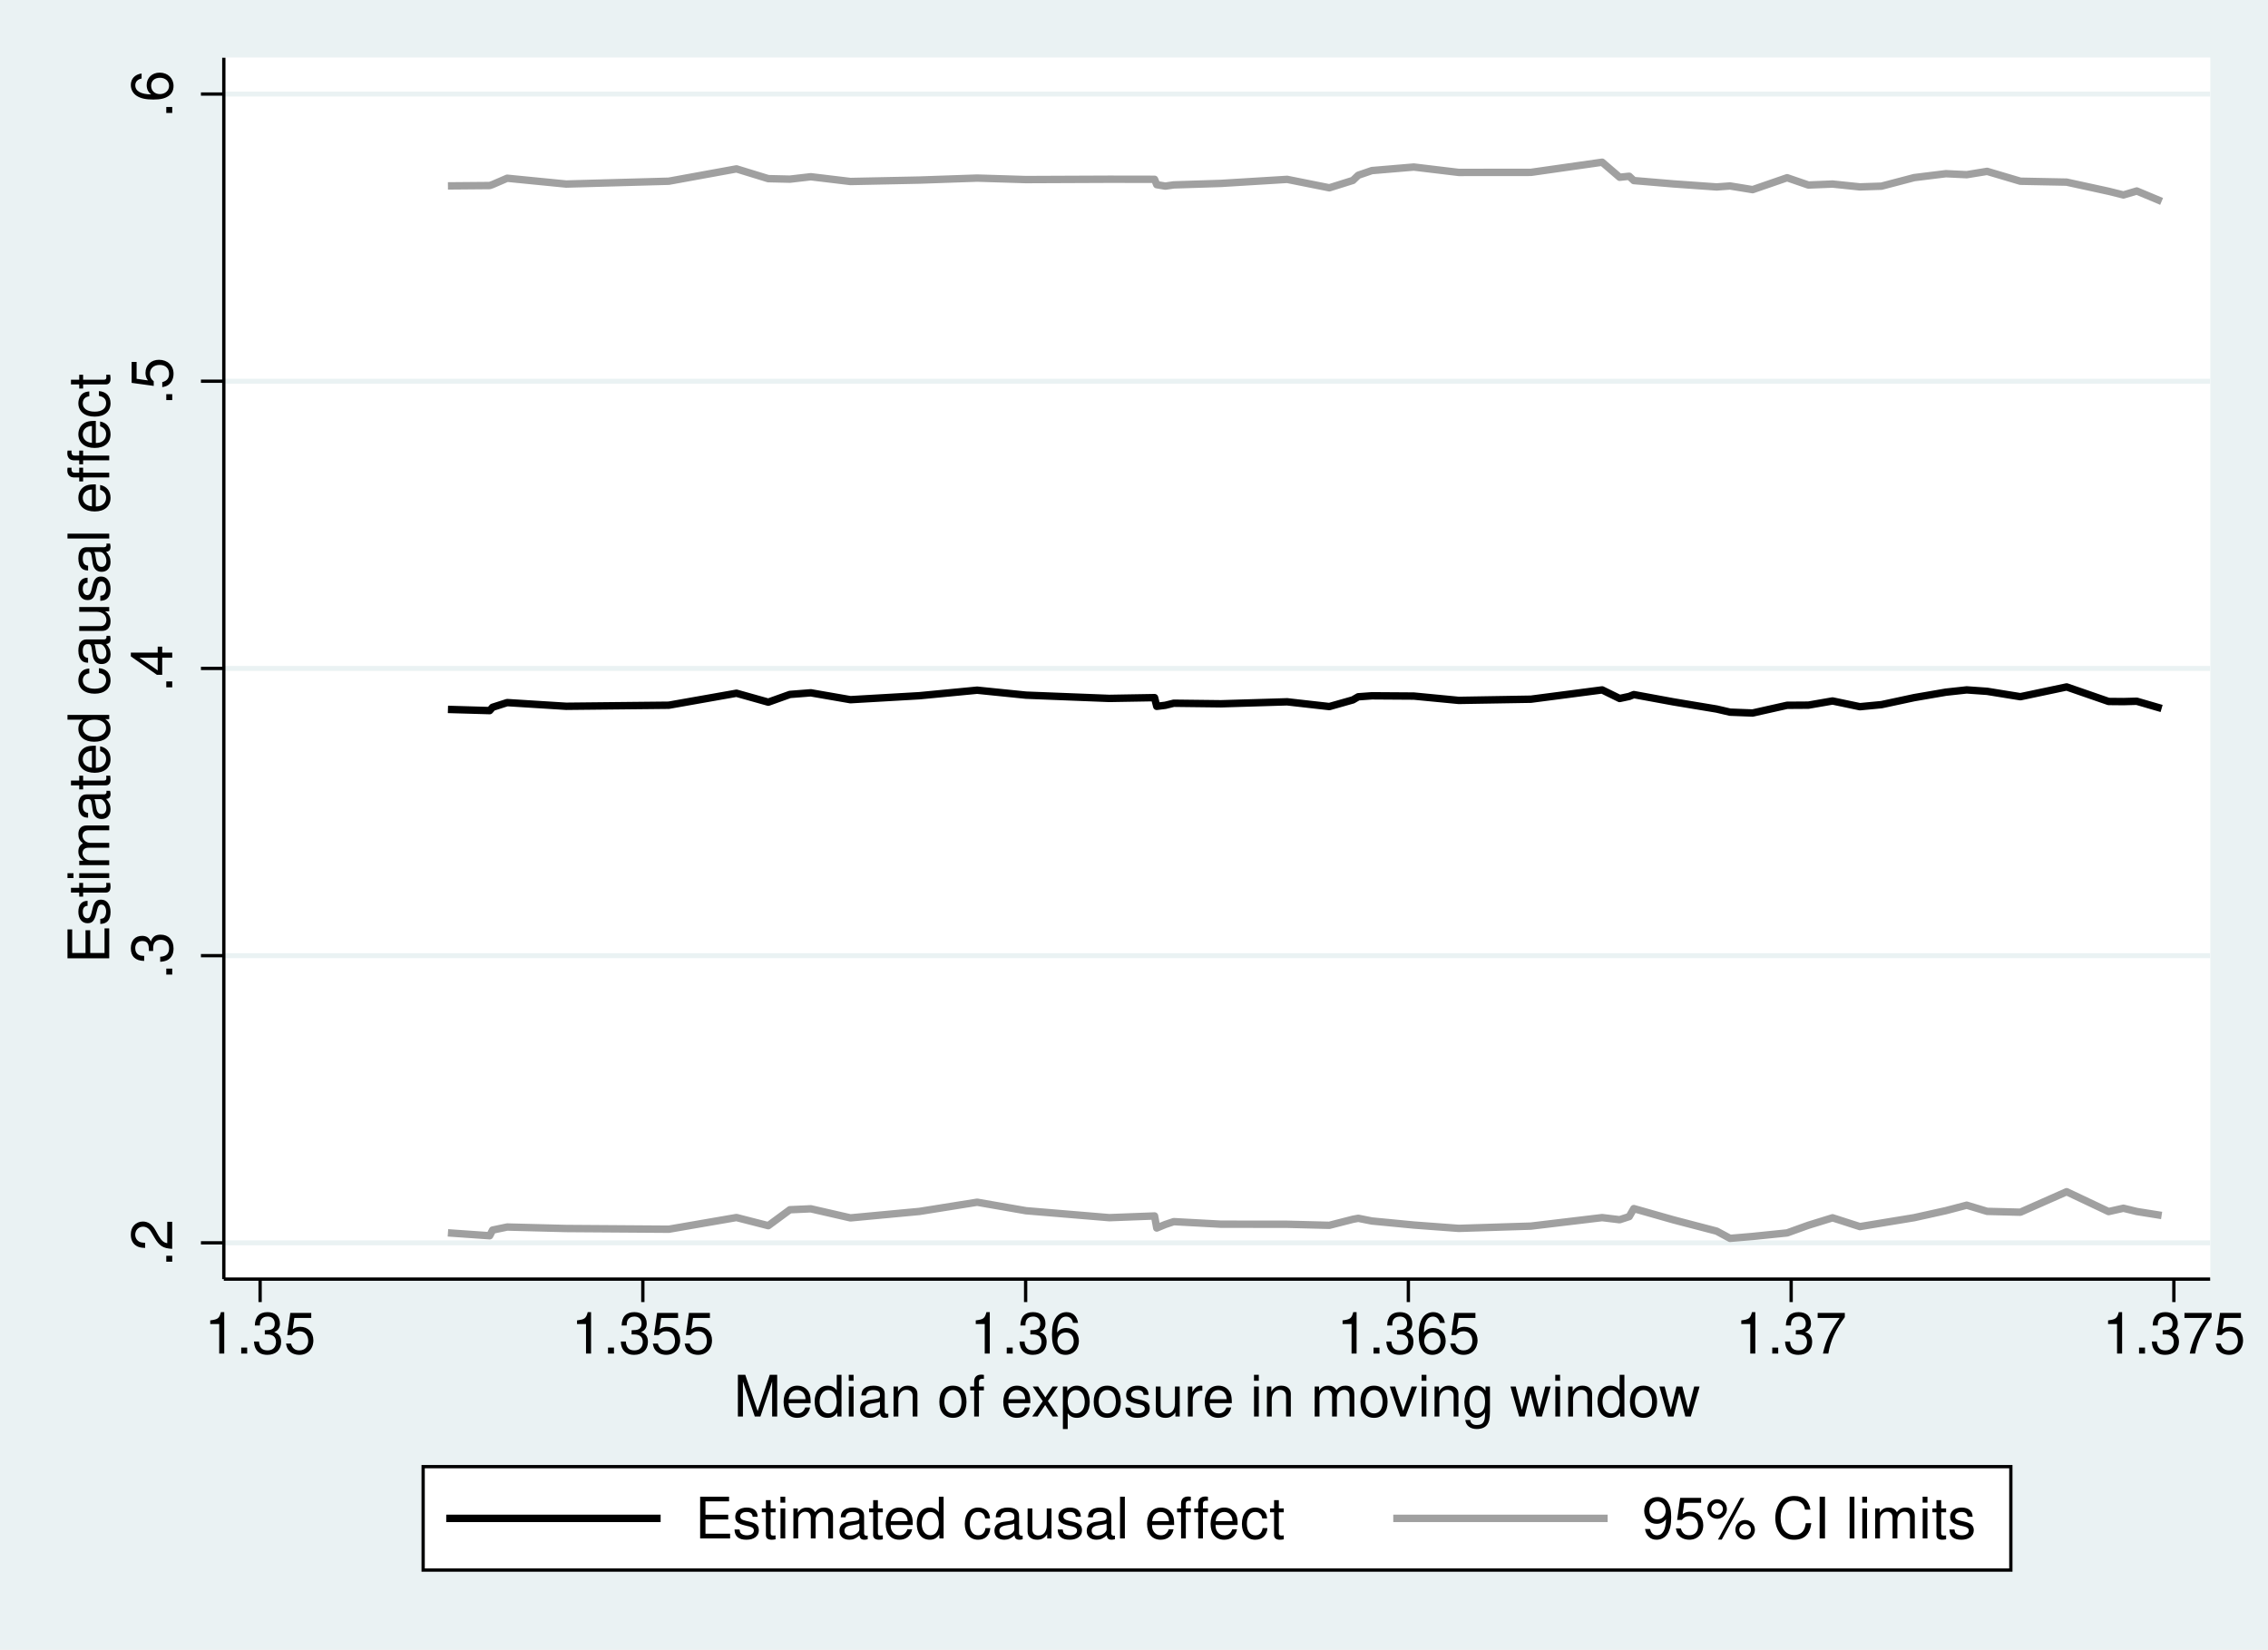
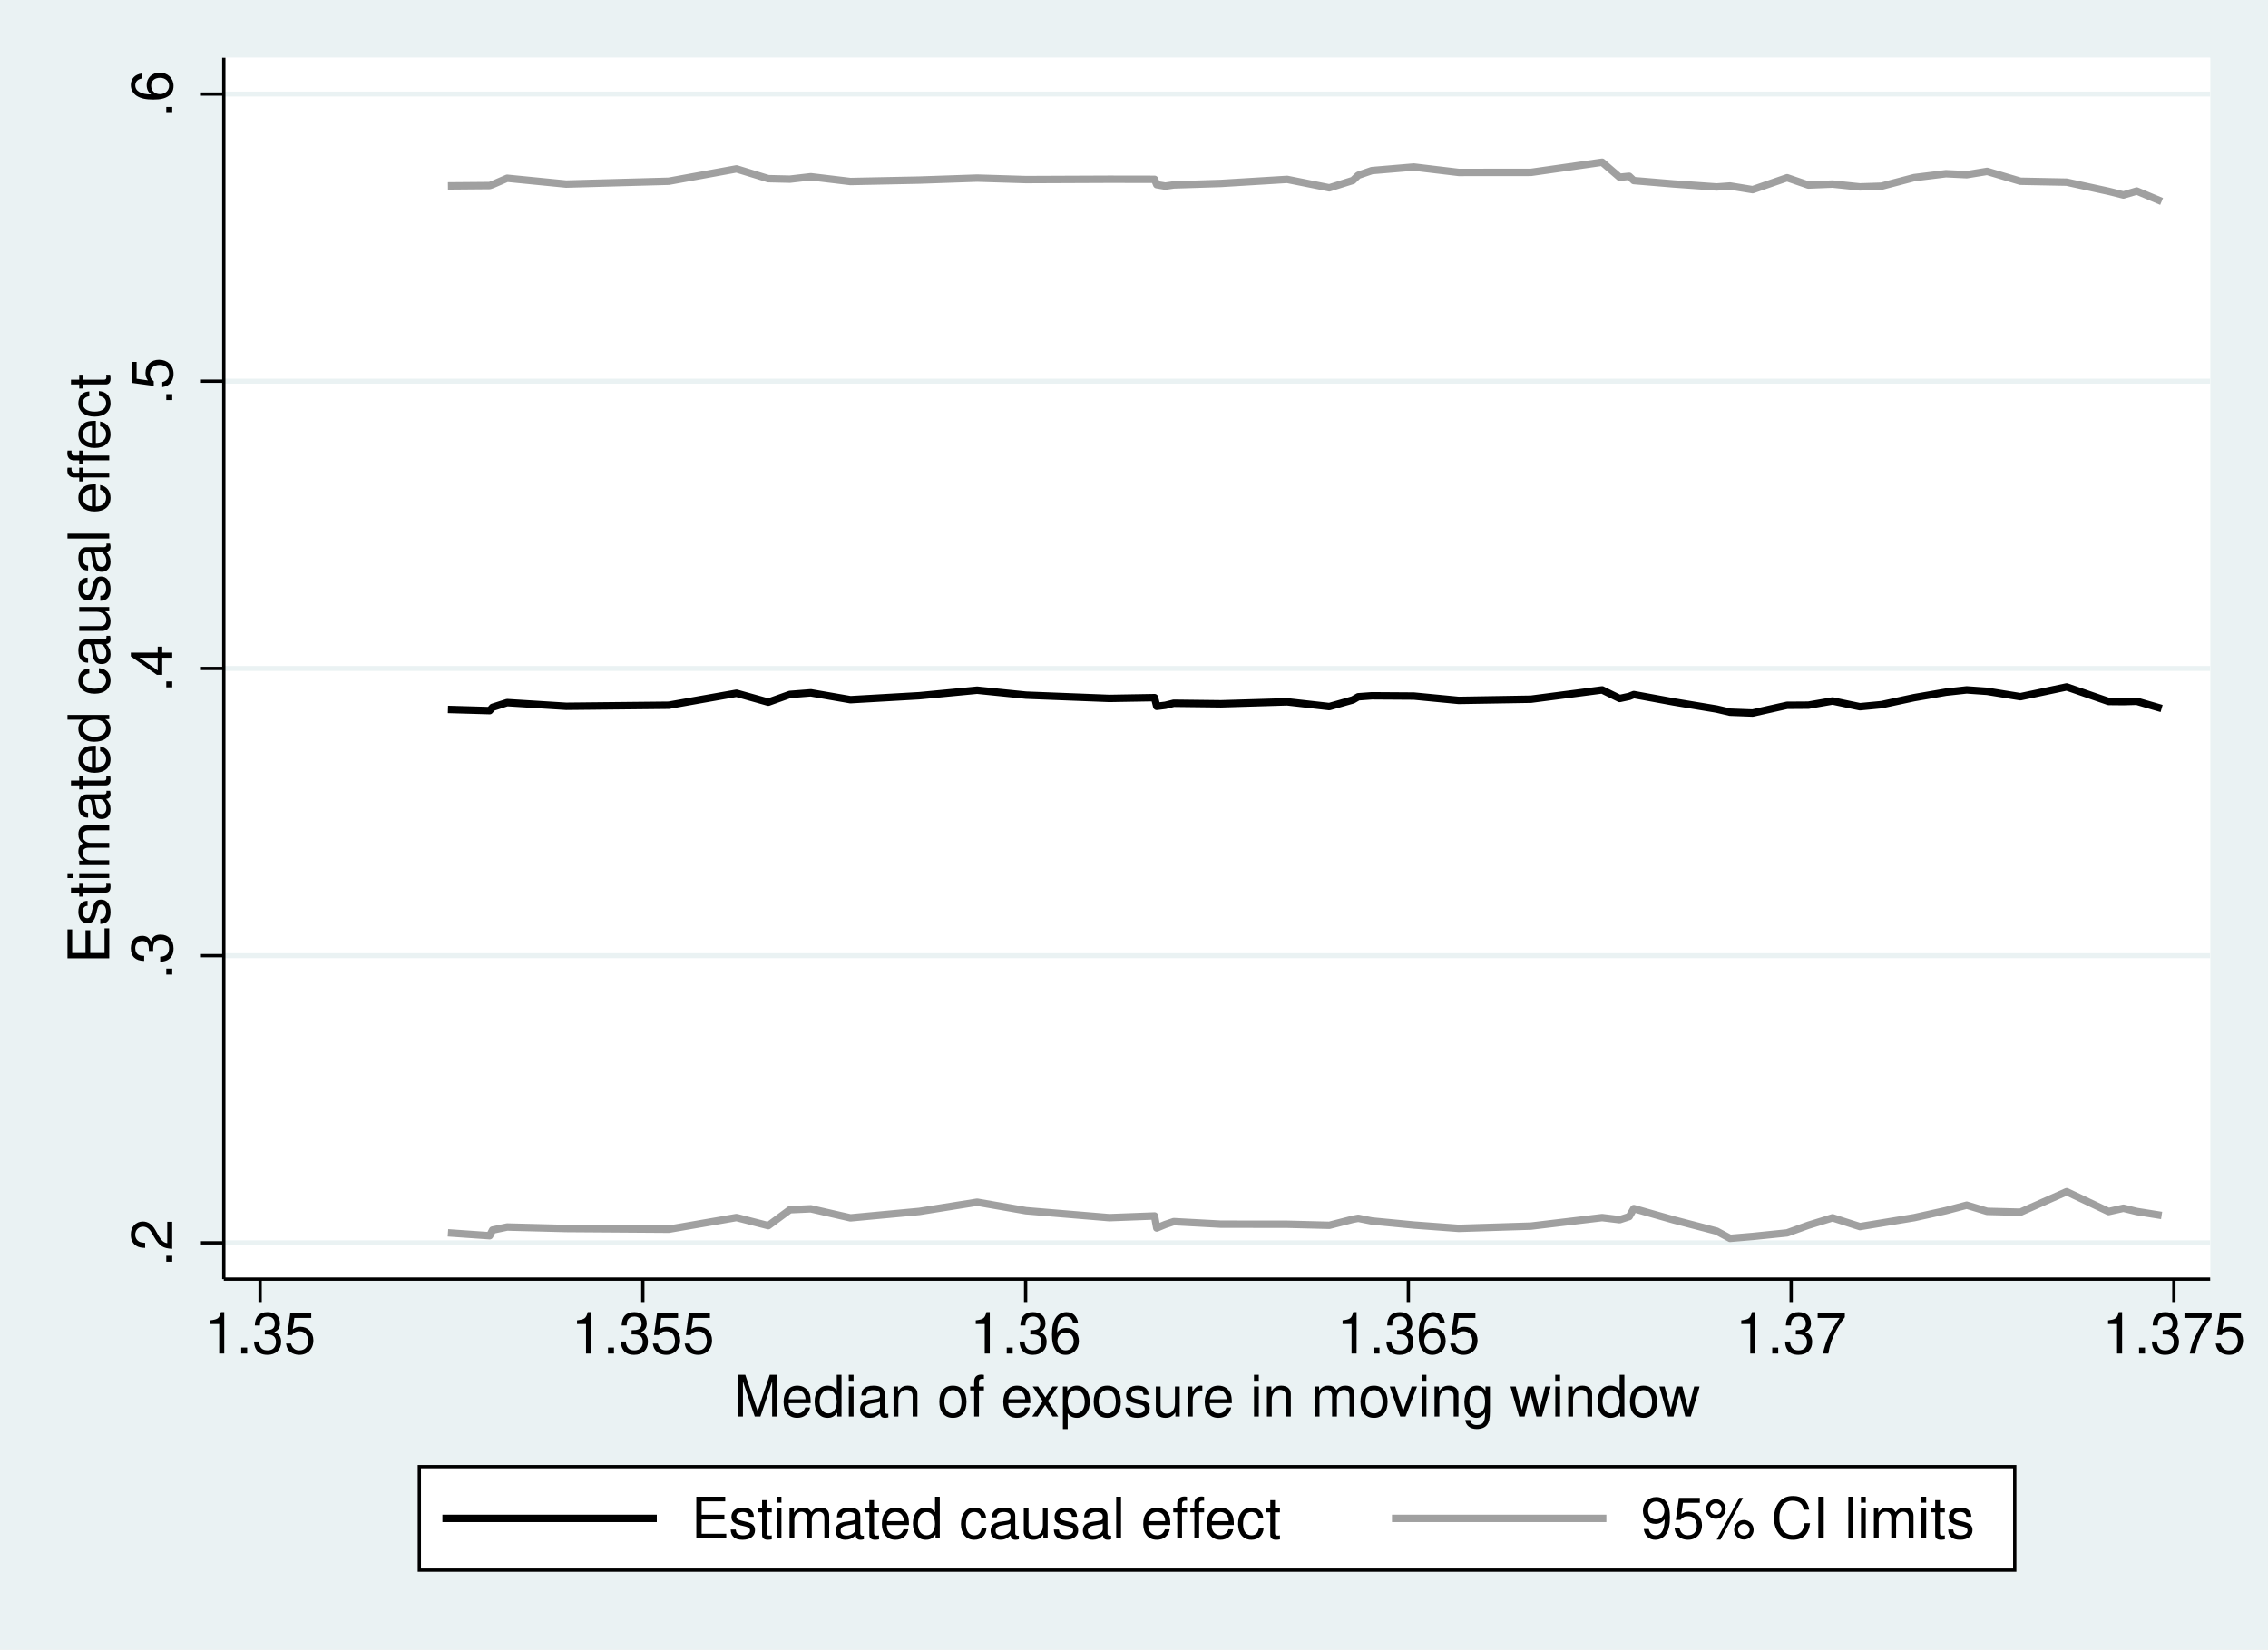
<svg xmlns="http://www.w3.org/2000/svg" version="1.1" width="5.500in" height="4.000in" viewBox="0 0 3960 2880">
  <rect x="0" y="0" width="3960" height="2880" style="fill:#EAF2F3;stroke:none" />
  <rect x="0.00" y="0.00" width="3959.88" height="2880.00" style="fill:#EAF2F3" />
  <rect x="2.88" y="2.88" width="3954.12" height="2874.24" style="fill:none;stroke:#EAF2F3;stroke-width:5.76" />
  <rect x="390.80" y="100.86" width="3468.22" height="2132.77" style="fill:#FFFFFF" />
  <rect x="393.68" y="103.74" width="3462.46" height="2127.01" style="fill:none;stroke:#FFFFFF;stroke-width:5.76" />
  <line x1="390.80" y1="2170.27" x2="3859.02" y2="2170.27" style="stroke:#EAF2F3;stroke-width:8.64" />
  <line x1="390.80" y1="1668.82" x2="3859.02" y2="1668.82" style="stroke:#EAF2F3;stroke-width:8.64" />
  <line x1="390.80" y1="1167.25" x2="3859.02" y2="1167.25" style="stroke:#EAF2F3;stroke-width:8.64" />
  <line x1="390.80" y1="665.67" x2="3859.02" y2="665.67" style="stroke:#EAF2F3;stroke-width:8.64" />
  <line x1="390.80" y1="164.22" x2="3859.02" y2="164.22" style="stroke:#EAF2F3;stroke-width:8.64" />
  <path d=" M782.10 1238.78 L854.99 1240.88 L860.06 1235.06 L885.56 1226.90 L988.52 1233.33 L1167.71 1231.47 L1285.89 1210.56 L1341.45 1226.15 L1379.19 1212.66 L1415.70 1209.82 L1484.88 1221.82 L1605.29 1214.89 L1706.14 1205.24 L1791.41 1213.90 L1936.94 1219.59 L2015.89 1218.23 L2019.72 1233.45 L2034.70 1231.60 L2049.42 1228.01 L2131.84 1229.00 L2247.42 1225.53 L2321.05 1233.83 L2362.14 1222.19 L2371.55 1216.75 L2395.30 1215.02 L2468.57 1215.51 L2547.02 1223.06 L2673.12 1220.96 L2797.37 1204.74 L2827.94 1219.72 L2844.64 1216.13 L2852.69 1212.91 L2921.99 1225.66 L2997.35 1238.16 L3020.74 1243.60 L3060.09 1245.09 L3120.36 1231.60 L3157.48 1231.35 L3199.68 1224.05 L3247.45 1234.07 L3285.07 1230.48 L3342.24 1218.23 L3397.56 1208.70 L3433.94 1204.74 L3469.58 1207.22 L3527.62 1216.62 L3608.43 1199.55 L3681.69 1224.92 L3707.55 1225.16 L3730.82 1224.54 L3774.25 1237.17" stroke-linejoin="round" style="fill:none;stroke:#000000;stroke-width:12.96" />
  <path d=" M782.10 324.61 L854.99 323.99 L860.06 322.26 L885.56 311.24 L988.52 321.39 L1167.71 316.44 L1285.89 294.91 L1341.45 311.98 L1379.19 312.85 L1415.70 308.64 L1484.88 316.93 L1605.29 314.46 L1706.14 310.99 L1791.41 313.59 L1936.94 312.97 L2015.89 313.10 L2019.72 322.50 L2034.70 324.98 L2049.42 322.87 L2131.84 320.28 L2247.42 313.22 L2321.05 327.95 L2362.14 315.08 L2371.55 306.04 L2395.30 297.88 L2468.57 291.69 L2547.02 301.09 L2673.12 300.97 L2797.37 283.27 L2827.94 309.51 L2844.64 307.78 L2852.69 315.32 L2921.99 321.14 L2997.35 326.46 L3020.74 324.73 L3060.09 331.17 L3120.36 310.37 L3157.48 323.12 L3199.68 321.39 L3247.45 326.34 L3285.07 325.10 L3342.24 310.13 L3397.56 303.32 L3433.94 305.05 L3469.58 299.24 L3527.62 316.44 L3608.43 318.05 L3681.69 334.01 L3707.55 340.45 L3730.82 333.52 L3774.25 351.71" stroke-linejoin="round" style="fill:none;stroke:#A0A0A0;stroke-width:12.96" />
  <path d=" M782.10 2152.82 L854.99 2157.90 L860.06 2148.00 L885.56 2142.67 L988.52 2145.27 L1167.71 2146.51 L1285.89 2126.09 L1341.45 2140.32 L1379.19 2112.48 L1415.70 2110.87 L1484.88 2126.71 L1605.29 2115.45 L1706.14 2099.36 L1791.41 2114.21 L1936.94 2126.34 L2015.89 2123.37 L2019.72 2144.41 L2034.70 2138.22 L2049.42 2133.27 L2131.84 2137.72 L2247.42 2137.85 L2321.05 2139.70 L2362.14 2129.19 L2371.55 2127.45 L2395.30 2132.16 L2468.57 2139.21 L2547.02 2145.03 L2673.12 2141.07 L2797.37 2126.22 L2827.94 2129.93 L2844.64 2124.48 L2852.69 2110.50 L2921.99 2130.18 L2997.35 2149.85 L3020.74 2162.48 L3060.09 2159.13 L3120.36 2152.95 L3157.48 2139.58 L3199.68 2126.59 L3247.45 2141.93 L3285.07 2135.74 L3342.24 2126.34 L3397.56 2114.09 L3433.94 2104.56 L3469.58 2115.32 L3527.62 2116.81 L3608.43 2081.05 L3681.69 2115.70 L3707.55 2109.88 L3730.82 2115.57 L3774.25 2122.50" stroke-linejoin="round" style="fill:none;stroke:#A0A0A0;stroke-width:12.96" />
  <line x1="390.80" y1="2233.63" x2="390.80" y2="100.86" style="stroke:#000000;stroke-width:5.76" />
  <line x1="390.80" y1="2170.27" x2="350.83" y2="2170.27" style="stroke:#000000;stroke-width:5.76" />
  <text x="300.72" y="2170.27" style="font-family:'Helvetica';font-size:99.99px;fill:#000000" transform="rotate(-90 300.72,2170.27)" text-anchor="middle">.2</text>
  <line x1="390.80" y1="1668.82" x2="350.83" y2="1668.82" style="stroke:#000000;stroke-width:5.76" />
  <text x="300.72" y="1668.82" style="font-family:'Helvetica';font-size:99.99px;fill:#000000" transform="rotate(-90 300.72,1668.82)" text-anchor="middle">.3</text>
  <line x1="390.80" y1="1167.25" x2="350.83" y2="1167.25" style="stroke:#000000;stroke-width:5.76" />
  <text x="300.72" y="1167.25" style="font-family:'Helvetica';font-size:99.99px;fill:#000000" transform="rotate(-90 300.72,1167.25)" text-anchor="middle">.4</text>
  <line x1="390.80" y1="665.67" x2="350.83" y2="665.67" style="stroke:#000000;stroke-width:5.76" />
  <text x="300.72" y="665.67" style="font-family:'Helvetica';font-size:99.99px;fill:#000000" transform="rotate(-90 300.72,665.67)" text-anchor="middle">.5</text>
  <line x1="390.80" y1="164.22" x2="350.83" y2="164.22" style="stroke:#000000;stroke-width:5.76" />
  <text x="300.72" y="164.22" style="font-family:'Helvetica';font-size:99.99px;fill:#000000" transform="rotate(-90 300.72,164.22)" text-anchor="middle">.6</text>
  <text x="190.71" y="1167.25" style="font-family:'Helvetica';font-size:99.99px;fill:#000000" transform="rotate(-90 190.71,1167.25)" text-anchor="middle">Estimated causal effect</text>
  <line x1="390.80" y1="2233.63" x2="3859.02" y2="2233.63" style="stroke:#000000;stroke-width:5.76" />
  <line x1="454.16" y1="2233.63" x2="454.16" y2="2273.73" style="stroke:#000000;stroke-width:5.76" />
  <text x="454.16" y="2363.59" style="font-family:'Helvetica';font-size:99.99px;fill:#000000" text-anchor="middle">1.35</text>
  <line x1="1122.41" y1="2233.63" x2="1122.41" y2="2273.73" style="stroke:#000000;stroke-width:5.76" />
  <text x="1122.41" y="2363.59" style="font-family:'Helvetica';font-size:99.99px;fill:#000000" text-anchor="middle">1.355</text>
  <line x1="1790.79" y1="2233.63" x2="1790.79" y2="2273.73" style="stroke:#000000;stroke-width:5.76" />
  <text x="1790.79" y="2363.59" style="font-family:'Helvetica';font-size:99.99px;fill:#000000" text-anchor="middle">1.36</text>
  <line x1="2459.04" y1="2233.63" x2="2459.04" y2="2273.73" style="stroke:#000000;stroke-width:5.76" />
  <text x="2459.04" y="2363.59" style="font-family:'Helvetica';font-size:99.99px;fill:#000000" text-anchor="middle">1.365</text>
  <line x1="3127.41" y1="2233.63" x2="3127.41" y2="2273.73" style="stroke:#000000;stroke-width:5.76" />
  <text x="3127.41" y="2363.59" style="font-family:'Helvetica';font-size:99.99px;fill:#000000" text-anchor="middle">1.37</text>
  <line x1="3795.66" y1="2233.63" x2="3795.66" y2="2273.73" style="stroke:#000000;stroke-width:5.76" />
  <text x="3795.66" y="2363.59" style="font-family:'Helvetica';font-size:99.99px;fill:#000000" text-anchor="middle">1.375</text>
  <text x="2124.91" y="2473.60" style="font-family:'Helvetica';font-size:99.99px;fill:#000000" text-anchor="middle">Median of exposure in moving window</text>
-   <rect x="735.94" y="2558.24" width="2777.94" height="186.37" style="fill:#FFFFFF" />
-   <rect x="738.82" y="2561.12" width="2772.18" height="180.61" style="fill:none;stroke:#000000;stroke-width:5.76" />
-   <line x1="779.13" y1="2651.43" x2="1153.47" y2="2651.43" style="stroke:#000000;stroke-width:12.96" />
-   <line x1="2432.68" y1="2651.43" x2="2807.02" y2="2651.43" style="stroke:#A0A0A0;stroke-width:12.96" />
-   <text x="1213.49" y="2686.46" style="font-family:'Helvetica';font-size:99.99px;fill:#000000">Estimated causal effect</text>
-   <text x="2867.04" y="2686.46" style="font-family:'Helvetica';font-size:99.99px;fill:#000000">95% CI limits</text>
+   <rect x="729.26" y="2558.24" width="2791.43" height="186.37" style="fill:#FFFFFF" />
+   <rect x="732.14" y="2561.12" width="2785.67" height="180.61" style="fill:none;stroke:#000000;stroke-width:5.76" />
+   <line x1="772.45" y1="2651.43" x2="1146.79" y2="2651.43" style="stroke:#000000;stroke-width:12.96" />
+   <line x1="2430.45" y1="2651.43" x2="2804.79" y2="2651.43" style="stroke:#A0A0A0;stroke-width:12.96" />
+   <text x="1206.81" y="2686.46" style="font-family:'Helvetica';font-size:99.99px;fill:#000000">Estimated causal effect</text>
+   <text x="2864.81" y="2686.46" style="font-family:'Helvetica';font-size:99.99px;fill:#000000">95% CI limits</text>
</svg>
